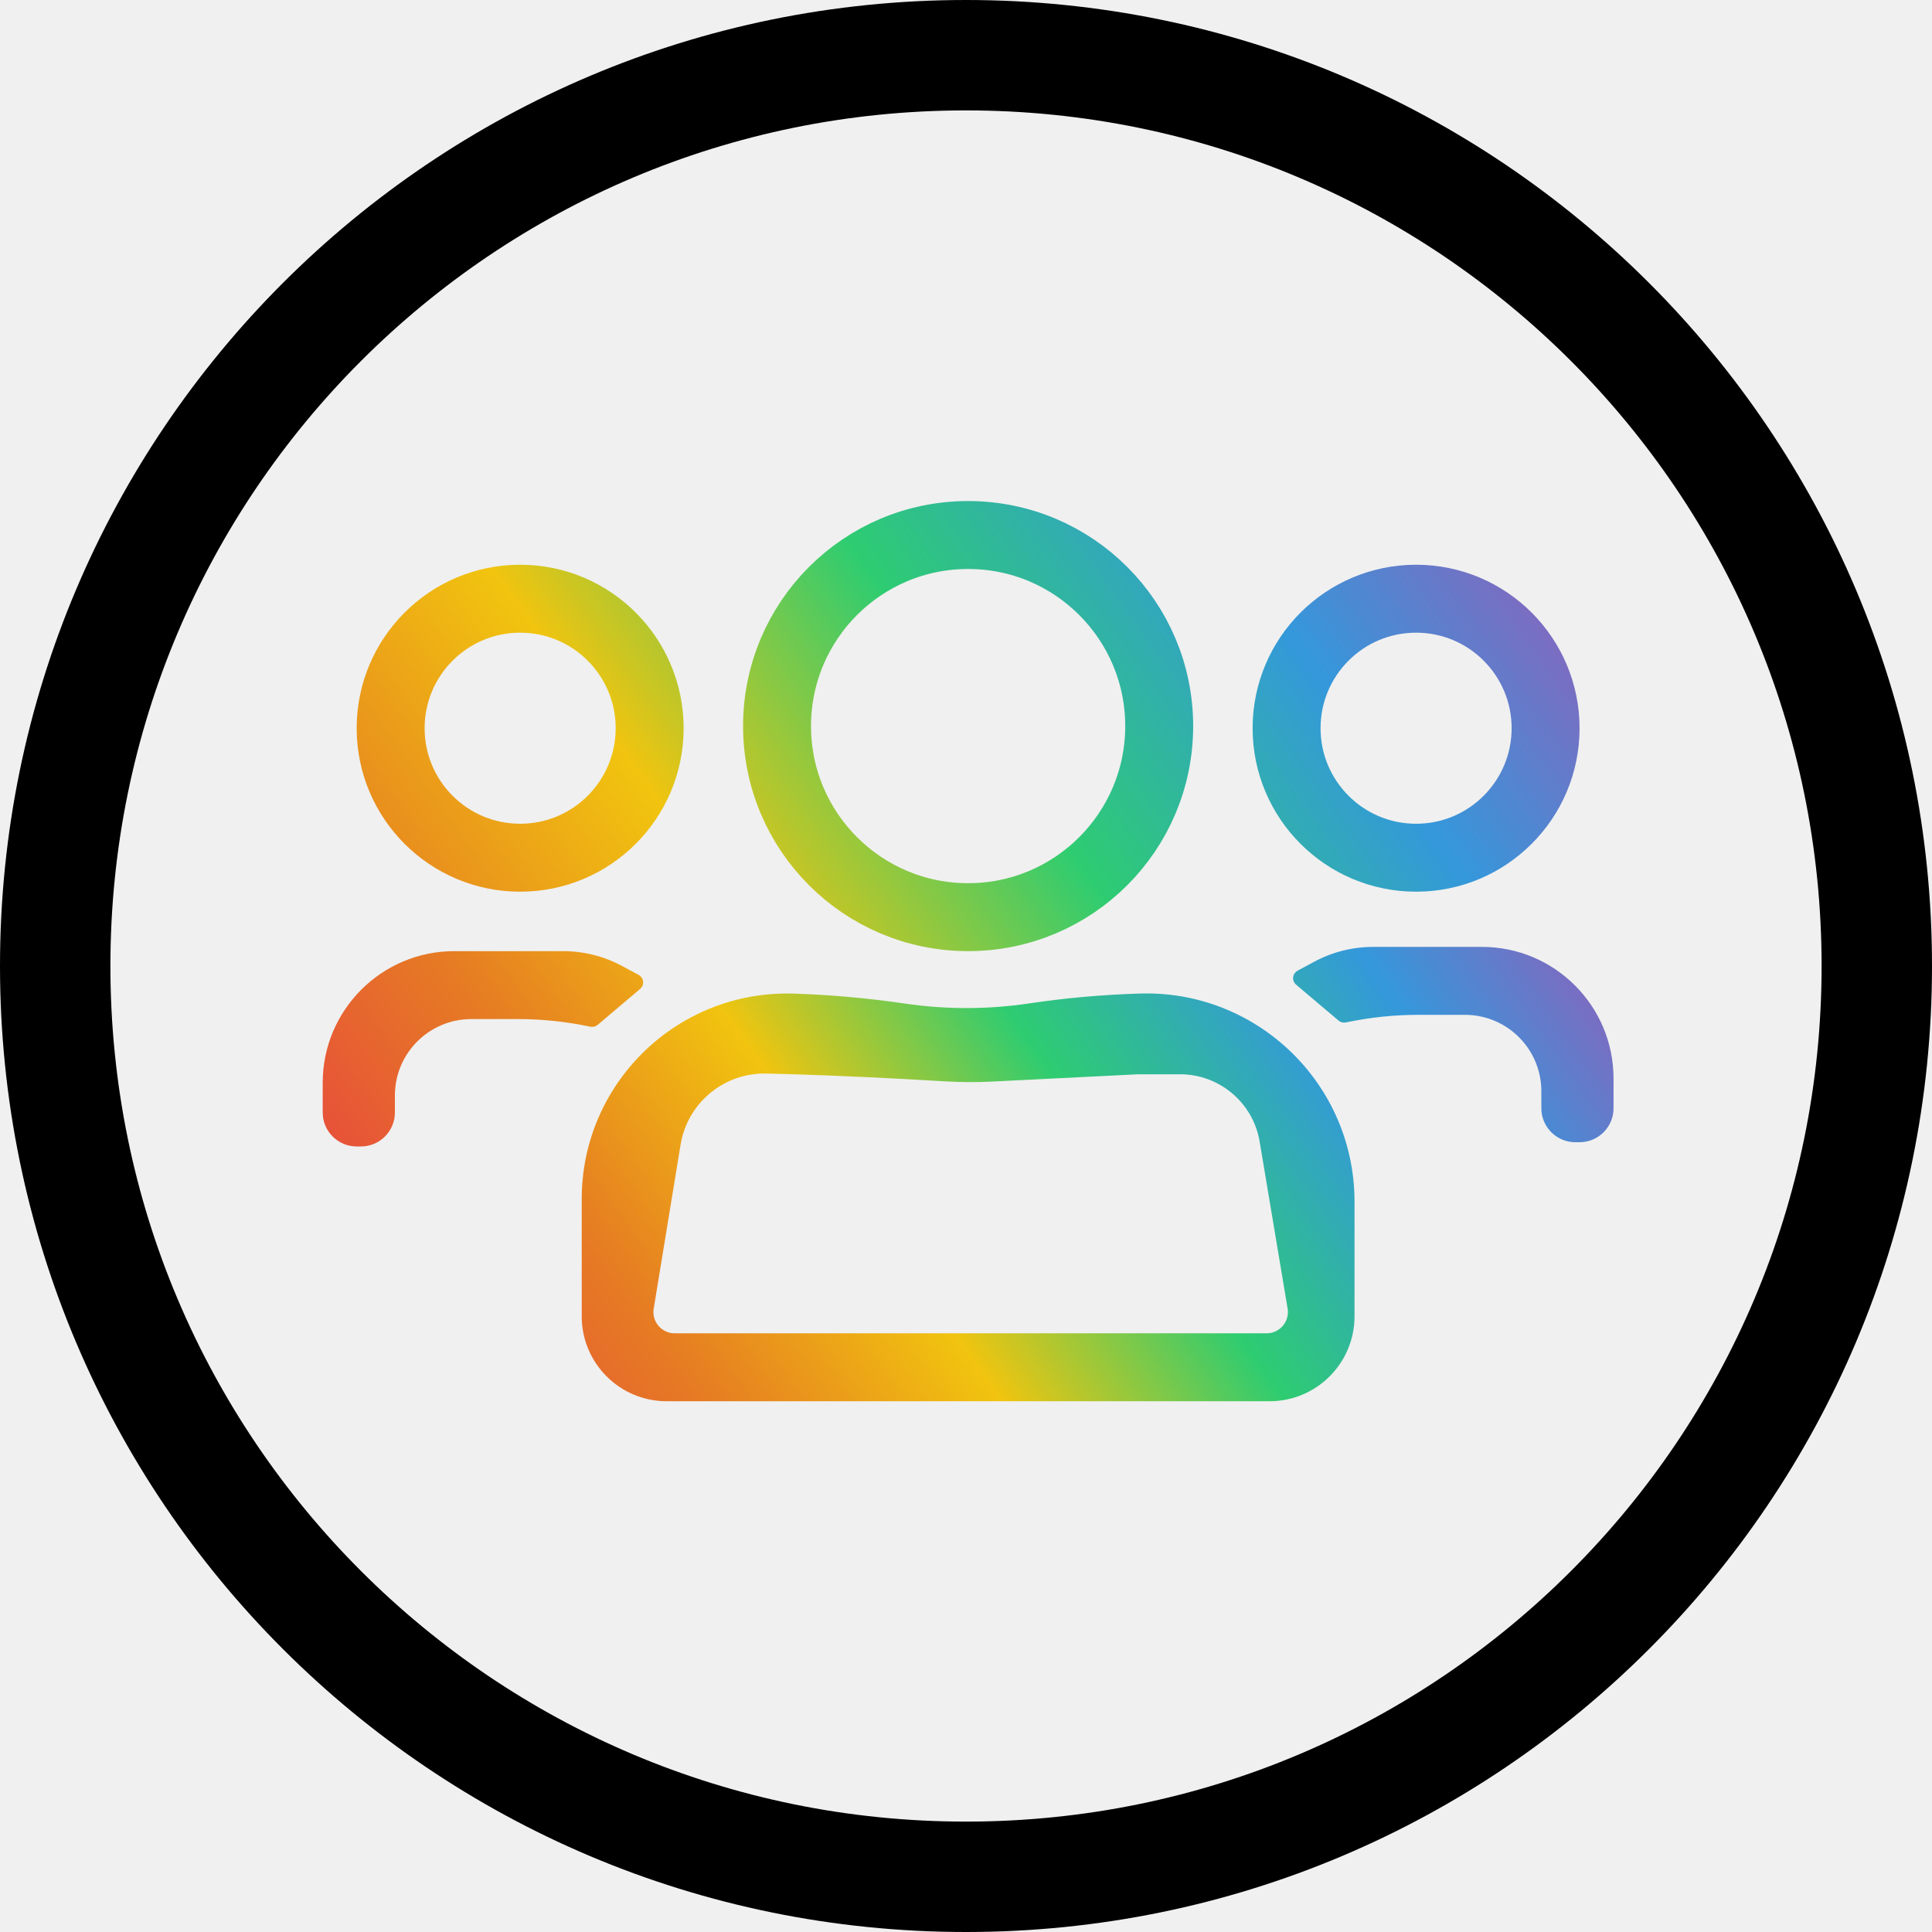
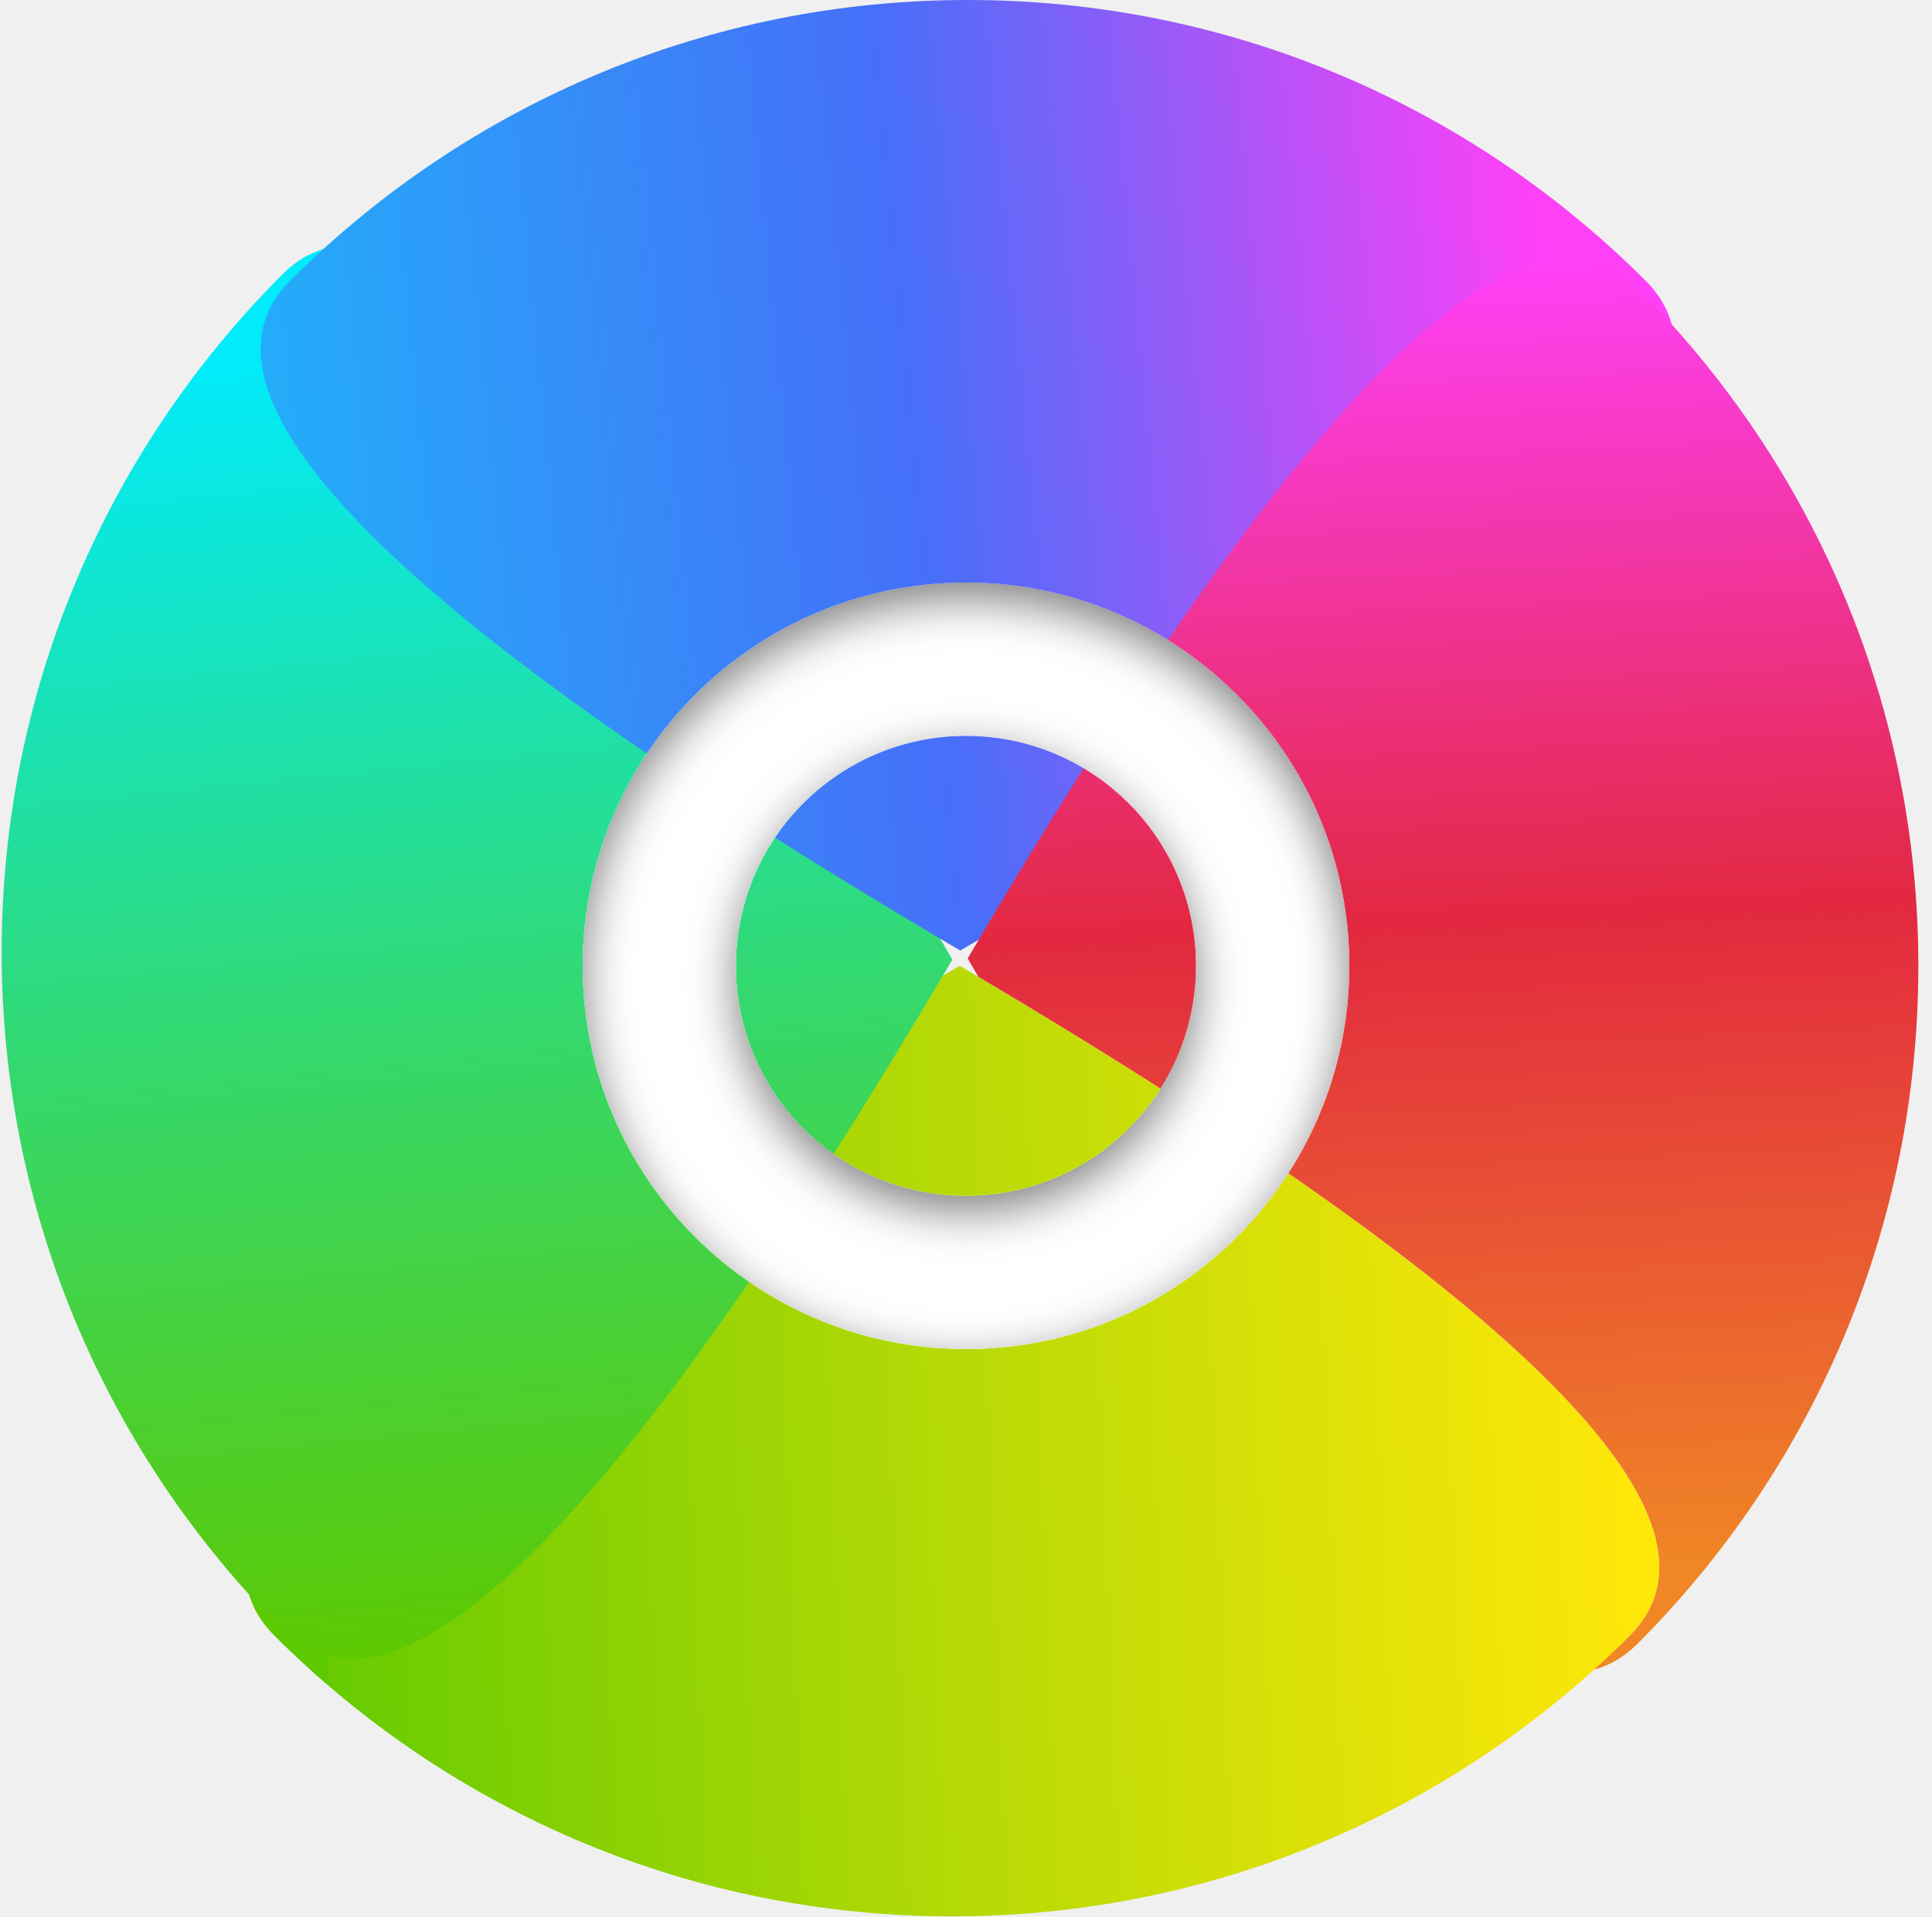
- <svg xmlns="http://www.w3.org/2000/svg" width="455px" height="455px" viewBox="0 0 455 455" version="1.1">
+ <svg xmlns="http://www.w3.org/2000/svg" xmlns:xlink="http://www.w3.org/1999/xlink" width="126px" height="125px" viewBox="0 0 126 125" version="1.1">
  <defs>
-     <linearGradient x1="0%" y1="116.06%" x2="384.584%" y2="-49.592%" id="linearGradient-1">
-       <stop stop-color="#E74C3C" offset="0%" />
-       <stop stop-color="#E67E22" offset="20%" />
-       <stop stop-color="#F1C40F" offset="40%" />
-       <stop stop-color="#2ECC71" offset="60%" />
-       <stop stop-color="#3498DB" offset="80%" />
-       <stop stop-color="#9B59B6" offset="100%" />
+     <linearGradient x1="98.865%" y1="58.295%" x2="5.21%" y2="60.825%" id="linearGradient-1">
+       <stop stop-color="#FFE709" offset="0%" />
+       <stop stop-color="#B9DA06" offset="50%" />
+       <stop stop-color="#67CB02" offset="100%" />
+       <stop stop-color="#5DC901" offset="100%" />
    </linearGradient>
-     <linearGradient x1="-22.096%" y1="308.479%" x2="457.671%" y2="-36.392%" id="linearGradient-2">
-       <stop stop-color="#E74C3C" offset="0%" />
-       <stop stop-color="#E67E22" offset="20%" />
-       <stop stop-color="#F1C40F" offset="40%" />
-       <stop stop-color="#2ECC71" offset="60%" />
-       <stop stop-color="#3498DB" offset="80%" />
-       <stop stop-color="#9B59B6" offset="100%" />
+     <linearGradient x1="100%" y1="56.34%" x2="7.331%" y2="62.606%" id="linearGradient-2">
+       <stop stop-color="#5DC901" offset="0%" />
+       <stop stop-color="#32D974" offset="50%" />
+       <stop stop-color="#01EBFA" offset="100%" />
    </linearGradient>
-     <linearGradient x1="392.736%" y1="114.332%" x2="10.335%" y2="-48.028%" id="linearGradient-3">
-       <stop stop-color="#E74C3C" offset="0%" />
-       <stop stop-color="#E67E22" offset="20%" />
-       <stop stop-color="#F1C40F" offset="40%" />
-       <stop stop-color="#2ECC71" offset="60%" />
-       <stop stop-color="#3498DB" offset="80%" />
-       <stop stop-color="#9B59B6" offset="100%" />
+     <linearGradient x1="100%" y1="56.161%" x2="8.292%" y2="62.194%" id="linearGradient-3">
+       <stop stop-color="#23ADF9" offset="0%" />
+       <stop stop-color="#466FF8" offset="50%" />
+       <stop stop-color="#FF40F7" offset="100%" />
    </linearGradient>
-     <linearGradient x1="-370.144%" y1="309.786%" x2="113.026%" y2="-34.238%" id="linearGradient-4">
-       <stop stop-color="#E74C3C" offset="0%" />
-       <stop stop-color="#E67E22" offset="20%" />
-       <stop stop-color="#F1C40F" offset="40%" />
-       <stop stop-color="#2ECC71" offset="60%" />
-       <stop stop-color="#3498DB" offset="80%" />
-       <stop stop-color="#9B59B6" offset="100%" />
+     <linearGradient x1="58.985%" y1="0%" x2="61.956%" y2="93.123%" id="linearGradient-4">
+       <stop stop-color="#FF40F7" offset="0%" />
+       <stop stop-color="#E22840" offset="50%" />
+       <stop stop-color="#F08625" offset="100%" />
    </linearGradient>
-     <linearGradient x1="-118.005%" y1="226.138%" x2="209.627%" y2="-8.817%" id="linearGradient-5">
-       <stop stop-color="#E74C3C" offset="0%" />
-       <stop stop-color="#E67E22" offset="20%" />
-       <stop stop-color="#F1C40F" offset="40%" />
-       <stop stop-color="#2ECC71" offset="60%" />
-       <stop stop-color="#3498DB" offset="80%" />
-       <stop stop-color="#9B59B6" offset="100%" />
-     </linearGradient>
-     <linearGradient x1="-33.337%" y1="63.964%" x2="128.548%" y2="2.529%" id="linearGradient-6">
-       <stop stop-color="#E74C3C" offset="0%" />
-       <stop stop-color="#E67E22" offset="20%" />
-       <stop stop-color="#F1C40F" offset="40%" />
-       <stop stop-color="#2ECC71" offset="60%" />
-       <stop stop-color="#3498DB" offset="80%" />
-       <stop stop-color="#9B59B6" offset="100%" />
-     </linearGradient>
+     <path d="M63,38 C76.807,38 88,49.193 88,63 C88,76.807 76.807,88 63,88 C49.193,88 38,76.807 38,63 C38,49.193 49.193,38 63,38 Z M63,48 C54.716,48 48,54.716 48,63 C48,71.284 54.716,78 63,78 C71.284,78 78,71.284 78,63 C78,54.716 71.284,48 63,48 Z" id="path-5" />
+     <filter x="-4.0%" y="-4.0%" width="108.0%" height="108.0%" filterUnits="objectBoundingBox" id="filter-6">
+       <feGaussianBlur stdDeviation="1.5" in="SourceAlpha" result="shadowBlurInner1" />
+       <feOffset dx="0" dy="1" in="shadowBlurInner1" result="shadowOffsetInner1" />
+       <feComposite in="shadowOffsetInner1" in2="SourceAlpha" operator="arithmetic" k2="-1" k3="1" result="shadowInnerInner1" />
+       <feColorMatrix values="0 0 0 0 0   0 0 0 0 0   0 0 0 0 0  0 0 0 0.5 0" type="matrix" in="shadowInnerInner1" />
+     </filter>
  </defs>
  <g id="Page-1" stroke="none" stroke-width="1" fill="none" fill-rule="evenodd">
-     <g id="Artboard" transform="translate(-1201, -1238)">
-       <g id="Logo" transform="translate(1214, 1251)">
-         <g id="Users" transform="translate(63, 113)">
-           <g id="UserL" transform="translate(0, 15)">
-             <path d="M31,83 L56.618,83 C61.463,83 66.233,84.203 70.5,86.5 L74.416,88.608 C75.388,89.132 75.752,90.345 75.228,91.317 C75.11,91.538 74.95,91.734 74.759,91.896 L64.752,100.364 C64.281,100.762 63.652,100.921 63.048,100.794 C57.365,99.598 51.683,99 46,99 C42.333,99 38.667,99 35,99 C25.059,99 17,107.059 17,117 L17,117 L17,117 L17,121 C17,125.418 13.418,129 9,129 L8,129 C3.582,129 5.41083001e-16,125.418 0,121 L0,114 L0,114 C-2.09669663e-15,96.879 13.879,83 31,83 Z" id="Rectangle" fill="url(#linearGradient-1)" />
-             <circle id="Oval-Copy" stroke="url(#linearGradient-2)" stroke-width="16" cx="46.5" cy="30.5" r="30.5" />
-           </g>
-           <g id="UserR" transform="translate(227, 15)">
-             <path d="M31,82 L56.618,82 C61.463,82 66.233,83.203 70.5,85.5 L74.416,87.608 C75.388,88.132 75.752,89.345 75.228,90.317 C75.11,90.538 74.95,90.734 74.759,90.896 L64.752,99.364 C64.281,99.762 63.652,99.921 63.048,99.794 C57.365,98.598 51.683,98 46,98 C42.333,98 38.667,98 35,98 C25.059,98 17,106.059 17,116 L17,116 L17,116 L17,120 C17,124.418 13.418,128 9,128 L8,128 C3.582,128 5.41083001e-16,124.418 0,120 L0,113 L0,113 C-2.09669663e-15,95.879 13.879,82 31,82 Z" id="Rectangle-Copy-4" fill="url(#linearGradient-3)" transform="translate(38.5, 105) scale(-1, 1) translate(-38.5, -105) " />
-             <circle id="Oval-Copy-2" stroke="url(#linearGradient-4)" stroke-width="16" cx="30.5" cy="30.5" r="30.5" />
-           </g>
-           <g id="UserC" transform="translate(61, 0)">
-             <circle id="Oval" stroke="url(#linearGradient-5)" stroke-width="16" cx="91" cy="45" r="45" />
-             <path d="M166.242,182.174 L159.657,142.861 C158.123,133.707 150.2,127 140.918,127 L131,127 L131,127 L96.559,128.722 C92.907,128.905 89.247,128.887 85.596,128.668 C72.433,127.881 60.568,127.325 50,127 C47.665,126.928 45.481,126.87 43.449,126.826 C33.491,126.611 24.892,133.757 23.281,143.586 L16.952,182.191 C16.506,184.916 18.352,187.487 21.078,187.934 C21.345,187.978 21.615,188 21.886,188 L98,188 L98,188 L98,204 L20,204 C8.954,204 1.11632554e-14,195.046 0,184 L0,156.379 C1.62962613e-05,129.645 21.672,107.974 48.405,107.974 C48.937,107.974 49.469,107.982 50,108 C50,108 50,108 50,108 C58.676,108.286 67.387,109.07 76.133,110.35 L76.133,110.35 C85.858,111.775 95.739,111.758 105.458,110.3 C113.762,109.054 122.276,108.288 131,108 C131.135,107.996 131.271,107.991 131.406,107.987 C158.476,107.128 181.116,128.375 181.975,155.444 C181.992,155.963 182,156.481 182,157 L182,184 C182,195.046 173.046,204 162,204 L98,204 L98,204 L98,188 L161.311,188 C164.072,188 166.311,185.761 166.311,183 C166.311,182.723 166.288,182.447 166.242,182.174 Z" id="Rectangle" fill="url(#linearGradient-6)" />
-           </g>
+     <g id="Artboard" transform="translate(-1561, -935)">
+       <g id="Community-Store-Logo-Copy" transform="translate(1561, 935)">
+         <g id="Group">
+           <path d="M62.5,125 C97.018,125 125,97.018 125,62.5 C125,27.982 97.018,0 62.5,0 C43.547,0 26.565,8.436 15.103,21.758 C5.69,32.699 0,46.935 0,62.5 C0,97.018 27.982,125 62.5,125 Z" id="background" fill="" />
+           <path d="M62.095,125 C70.569,125 78.649,123.314 86.018,120.258 C93.657,117.09 100.532,112.451 106.289,106.694 C113.829,99.154 99.264,84.589 62.595,63 C25.258,84.589 10.36,99.154 17.9,106.694 C23.657,112.451 30.532,117.09 38.171,120.258 C45.54,123.314 53.62,125 62.095,125 Z" id="Bottom" fill="url(#linearGradient-1)" />
+           <path d="M31.095,93.109 C39.569,93.109 47.649,91.422 55.018,88.367 C62.657,85.199 69.532,80.56 75.289,74.803 C82.829,67.263 68.264,52.698 31.595,31.109 C-5.742,52.698 -20.64,67.263 -13.1,74.803 C-7.343,80.56 -0.468,85.199 7.171,88.367 C14.54,91.422 22.62,93.109 31.095,93.109 Z" id="Left" fill="url(#linearGradient-2)" transform="translate(31.10886, 62.10886) rotate(90) translate(-31.10886, -62.10886) " />
+           <path d="M63.095,62 C71.569,62 79.649,60.314 87.018,57.258 C94.657,54.09 101.532,49.451 107.289,43.694 C114.829,36.154 100.264,21.589 63.595,0 C26.258,21.589 11.36,36.154 18.9,43.694 C24.657,49.451 31.532,54.09 39.171,57.258 C46.54,60.314 54.62,62 63.095,62 Z" id="Top" fill="url(#linearGradient-3)" transform="translate(63.10886, 31) rotate(180) translate(-63.10886, -31) " />
+           <path d="M63.109,62.514 C84.698,25.845 99.263,11.28 106.803,18.82 C112.56,24.577 117.199,31.452 120.367,39.091 C123.422,46.46 125.109,54.54 125.109,63.014 C125.109,71.488 123.422,79.569 120.367,86.938 C117.199,94.577 112.56,101.452 106.803,107.209 C105.945,108.066 104.997,108.634 103.957,108.911 C104.753,108.191 105.53,107.452 106.289,106.694 C113.745,99.238 99.584,84.911 63.806,63.715 L63.754,63.628 L63.754,63.628 Z" id="Combined-Shape" fill="url(#linearGradient-4)" />
        </g>
-         <circle id="Border" stroke="#000000" stroke-width="26" cx="214.5" cy="214.5" r="214.5" />
+         <g id="Combined-Shape">
+           <use fill="#FFFFFF" fill-rule="evenodd" xlink:href="#path-5" />
+           <use fill="black" fill-opacity="1" filter="url(#filter-6)" xlink:href="#path-5" />
+         </g>
      </g>
    </g>
  </g>
</svg>
